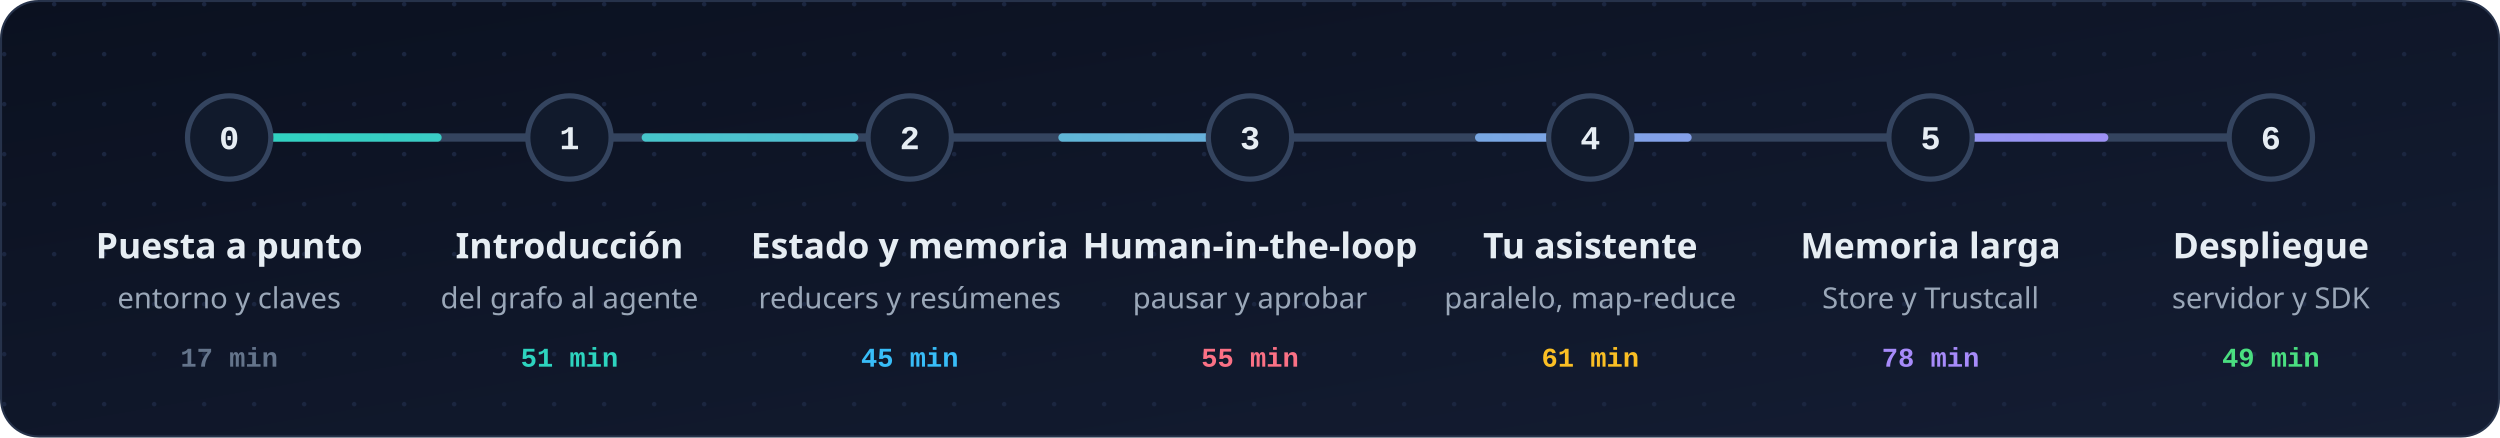
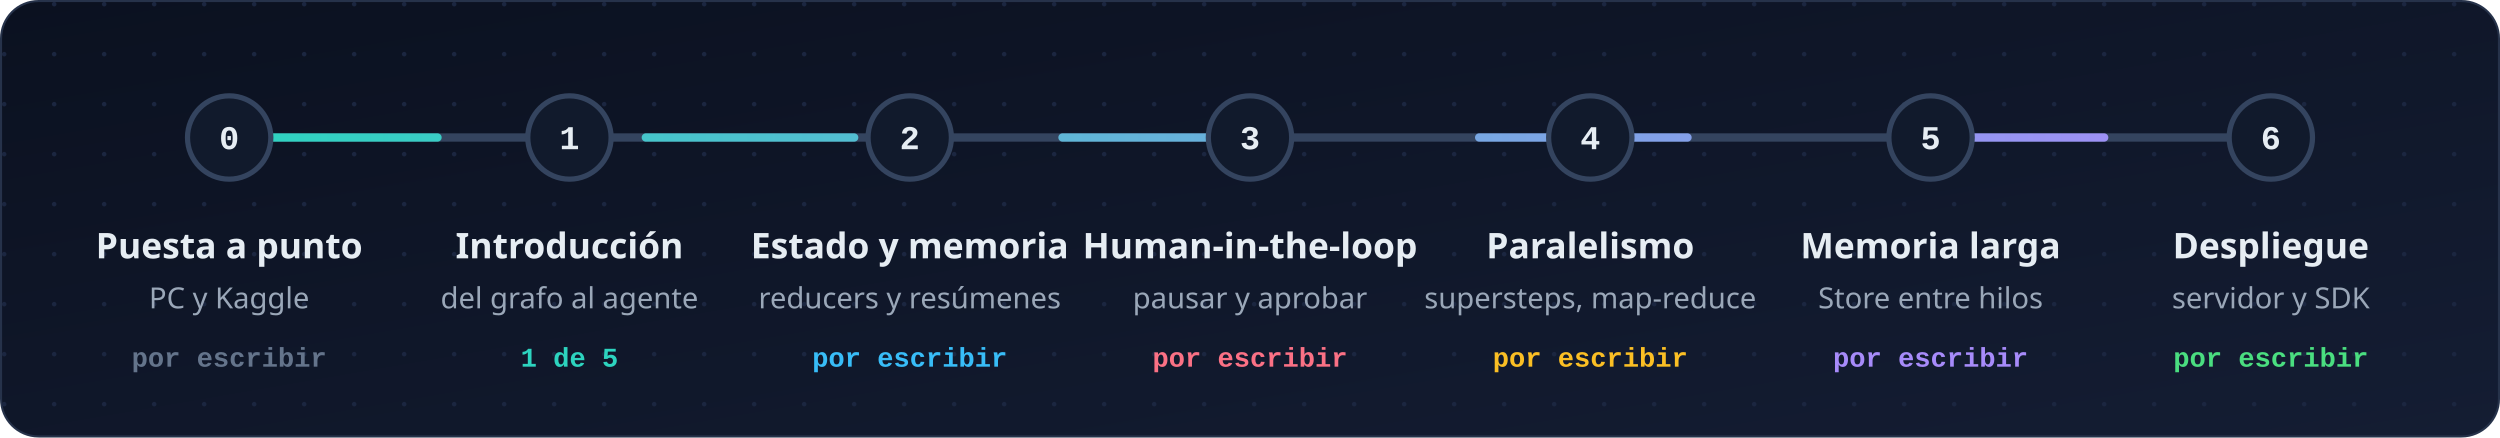
<svg xmlns="http://www.w3.org/2000/svg" width="1200" height="210" viewBox="0 0 1200 210" role="img" aria-labelledby="titulo">
  <style>
.sans{font-family:-apple-system,BlinkMacSystemFont,'Segoe UI','Noto Sans',Helvetica,Arial,sans-serif}
.mono{font-family:ui-monospace,SFMono-Regular,'SF Mono',Menlo,Consolas,'Liberation Mono',monospace}
.marcha{stroke-dasharray:6 7;animation:marcha 1.3s linear infinite}
@keyframes marcha{to{stroke-dashoffset:-26}}
@media (prefers-reduced-motion:reduce){.marcha{animation:none}}
</style>
  <defs>
    <linearGradient id="fondo" x1="0" y1="0" x2="1" y2="1">
      <stop offset="0" stop-color="#0b1120" />
      <stop offset="1" stop-color="#141d33" />
    </linearGradient>
    <pattern id="puntos" width="24" height="24" patternUnits="userSpaceOnUse">
      <circle cx="2" cy="2" r="1.1" fill="#1b2640" />
    </pattern>
    <filter id="difuso" x="-100%" y="-100%" width="300%" height="300%">
      <feGaussianBlur stdDeviation="7" />
    </filter>
    <marker id="flecha" viewBox="0 0 10 10" refX="8.5" refY="5" markerWidth="7" markerHeight="7" orient="auto">
      <path d="M0,1 L9,5 L0,9 z" fill="#46587a" />
    </marker>
    <linearGradient id="progreso" gradientUnits="userSpaceOnUse" x1="110" y1="0" x2="1090" y2="0">
      <stop offset="0" stop-color="#2dd4bf" />
      <stop offset="1" stop-color="#a78bfa" />
    </linearGradient>
  </defs>
  <rect x=".5" y=".5" width="1199" height="209" rx="18" fill="url(#fondo)" stroke="#26324a" />
  <rect x=".5" y=".5" width="1199" height="209" rx="18" fill="url(#puntos)" />
  <path d="M110,66 L1090,66" stroke="#34445f" stroke-width="4" stroke-linecap="round" />
  <path d="M110,66 L1090,66" stroke="url(#progreso)" stroke-width="4" stroke-linecap="round" pathLength="100" stroke-dasharray="100">
    <animate attributeName="stroke-dashoffset" dur="9s" repeatCount="indefinite" calcMode="linear" keyTimes="0;0.044;0.711;0.978;0.979;1" values="100;100;0;0;100;100" />
    <animate attributeName="opacity" dur="9s" repeatCount="indefinite" calcMode="linear" keyTimes="0;0.922;0.967;1" values="1;1;0;0" />
  </path>
  <circle cx="110" cy="66" r="22" fill="#64748b" opacity="0" filter="url(#difuso)">
    <animate attributeName="opacity" dur="9s" repeatCount="indefinite" calcMode="linear" keyTimes="0;0.044;0.072;0.922;0.95;1" values="0.0;0.0;0.55;0.55;0.0;0.0" />
  </circle>
  <circle cx="110" cy="66" r="20" fill="#111a2c" stroke="#34445f" stroke-width="2.5" />
  <circle cx="110" cy="66" r="20" fill="#64748b" fill-opacity=".16" stroke="#64748b" stroke-width="2.5" opacity="0">
    <animate attributeName="opacity" dur="9s" repeatCount="indefinite" calcMode="linear" keyTimes="0;0.044;0.072;0.922;0.95;1" values="0;0;1;1;0;0" />
  </circle>
  <text x="110" y="66" class="mono" font-size="16" font-weight="700" fill="#e6edf3" text-anchor="middle" dy=".35em">0</text>
  <text x="110" y="124" class="sans" font-size="17" font-weight="600" fill="#e6edf3" text-anchor="middle">Puesta a punto</text>
-   <text x="110" y="148" class="sans" font-size="14" font-weight="400" fill="#9aa7b8" text-anchor="middle">entorno y claves</text>
-   <text x="110" y="176" class="mono" font-size="13" font-weight="600" fill="#64748b" text-anchor="middle">17 min</text>
+   <text x="110" y="148" class="sans" font-size="14" font-weight="400" fill="#9aa7b8" text-anchor="middle">PC y Kaggle</text>
+   <text x="110" y="176" class="mono" font-size="13" font-weight="600" fill="#64748b" text-anchor="middle">por escribir</text>
  <circle cx="273.333" cy="66" r="22" fill="#2dd4bf" opacity="0" filter="url(#difuso)">
    <animate attributeName="opacity" dur="9s" repeatCount="indefinite" calcMode="linear" keyTimes="0;0.156;0.183;0.922;0.95;1" values="0.0;0.0;0.55;0.55;0.0;0.0" />
  </circle>
  <circle cx="273.333" cy="66" r="20" fill="#111a2c" stroke="#34445f" stroke-width="2.5" />
  <circle cx="273.333" cy="66" r="20" fill="#2dd4bf" fill-opacity=".16" stroke="#2dd4bf" stroke-width="2.5" opacity="0">
    <animate attributeName="opacity" dur="9s" repeatCount="indefinite" calcMode="linear" keyTimes="0;0.156;0.183;0.922;0.95;1" values="0;0;1;1;0;0" />
  </circle>
  <text x="273.333" y="66" class="mono" font-size="16" font-weight="700" fill="#e6edf3" text-anchor="middle" dy=".35em">1</text>
  <text x="273.333" y="124" class="sans" font-size="17" font-weight="600" fill="#e6edf3" text-anchor="middle">Introducción</text>
  <text x="273.333" y="148" class="sans" font-size="14" font-weight="400" fill="#9aa7b8" text-anchor="middle">del grafo al agente</text>
-   <text x="273.333" y="176" class="mono" font-size="13" font-weight="600" fill="#2dd4bf" text-anchor="middle">51 min</text>
+   <text x="273.333" y="176" class="mono" font-size="13" font-weight="600" fill="#2dd4bf" text-anchor="middle">1 de 5</text>
  <circle cx="436.667" cy="66" r="22" fill="#38bdf8" opacity="0" filter="url(#difuso)">
    <animate attributeName="opacity" dur="9s" repeatCount="indefinite" calcMode="linear" keyTimes="0;0.267;0.294;0.922;0.95;1" values="0.0;0.0;0.55;0.55;0.0;0.0" />
  </circle>
  <circle cx="436.667" cy="66" r="20" fill="#111a2c" stroke="#34445f" stroke-width="2.5" />
  <circle cx="436.667" cy="66" r="20" fill="#38bdf8" fill-opacity=".16" stroke="#38bdf8" stroke-width="2.5" opacity="0">
    <animate attributeName="opacity" dur="9s" repeatCount="indefinite" calcMode="linear" keyTimes="0;0.267;0.294;0.922;0.95;1" values="0;0;1;1;0;0" />
  </circle>
  <text x="436.667" y="66" class="mono" font-size="16" font-weight="700" fill="#e6edf3" text-anchor="middle" dy=".35em">2</text>
  <text x="436.667" y="124" class="sans" font-size="17" font-weight="600" fill="#e6edf3" text-anchor="middle">Estado y memoria</text>
  <text x="436.667" y="148" class="sans" font-size="14" font-weight="400" fill="#9aa7b8" text-anchor="middle">reducers y resúmenes</text>
-   <text x="436.667" y="176" class="mono" font-size="13" font-weight="600" fill="#38bdf8" text-anchor="middle">45 min</text>
+   <text x="436.667" y="176" class="mono" font-size="13" font-weight="600" fill="#38bdf8" text-anchor="middle">por escribir</text>
  <circle cx="600" cy="66" r="22" fill="#fb7185" opacity="0" filter="url(#difuso)">
    <animate attributeName="opacity" dur="9s" repeatCount="indefinite" calcMode="linear" keyTimes="0;0.378;0.406;0.922;0.95;1" values="0.0;0.0;0.55;0.55;0.0;0.0" />
  </circle>
  <circle cx="600" cy="66" r="20" fill="#111a2c" stroke="#34445f" stroke-width="2.5" />
  <circle cx="600" cy="66" r="20" fill="#fb7185" fill-opacity=".16" stroke="#fb7185" stroke-width="2.5" opacity="0">
    <animate attributeName="opacity" dur="9s" repeatCount="indefinite" calcMode="linear" keyTimes="0;0.378;0.406;0.922;0.95;1" values="0;0;1;1;0;0" />
  </circle>
  <text x="600" y="66" class="mono" font-size="16" font-weight="700" fill="#e6edf3" text-anchor="middle" dy=".35em">3</text>
  <text x="600" y="124" class="sans" font-size="17" font-weight="600" fill="#e6edf3" text-anchor="middle">Human-in-the-loop</text>
  <text x="600" y="148" class="sans" font-size="14" font-weight="400" fill="#9aa7b8" text-anchor="middle">pausar y aprobar</text>
-   <text x="600" y="176" class="mono" font-size="13" font-weight="600" fill="#fb7185" text-anchor="middle">55 min</text>
+   <text x="600" y="176" class="mono" font-size="13" font-weight="600" fill="#fb7185" text-anchor="middle">por escribir</text>
  <circle cx="763.333" cy="66" r="22" fill="#fbbf24" opacity="0" filter="url(#difuso)">
    <animate attributeName="opacity" dur="9s" repeatCount="indefinite" calcMode="linear" keyTimes="0;0.489;0.517;0.922;0.95;1" values="0.0;0.0;0.55;0.55;0.0;0.0" />
  </circle>
  <circle cx="763.333" cy="66" r="20" fill="#111a2c" stroke="#34445f" stroke-width="2.5" />
  <circle cx="763.333" cy="66" r="20" fill="#fbbf24" fill-opacity=".16" stroke="#fbbf24" stroke-width="2.5" opacity="0">
    <animate attributeName="opacity" dur="9s" repeatCount="indefinite" calcMode="linear" keyTimes="0;0.489;0.517;0.922;0.95;1" values="0;0;1;1;0;0" />
  </circle>
  <text x="763.333" y="66" class="mono" font-size="16" font-weight="700" fill="#e6edf3" text-anchor="middle" dy=".35em">4</text>
-   <text x="763.333" y="124" class="sans" font-size="17" font-weight="600" fill="#e6edf3" text-anchor="middle">Tu asistente</text>
-   <text x="763.333" y="148" class="sans" font-size="14" font-weight="400" fill="#9aa7b8" text-anchor="middle">paralelo, map-reduce</text>
-   <text x="763.333" y="176" class="mono" font-size="13" font-weight="600" fill="#fbbf24" text-anchor="middle">61 min</text>
+   <text x="763.333" y="124" class="sans" font-size="17" font-weight="600" fill="#e6edf3" text-anchor="middle">Paralelismo</text>
+   <text x="763.333" y="148" class="sans" font-size="14" font-weight="400" fill="#9aa7b8" text-anchor="middle">supersteps, map-reduce</text>
+   <text x="763.333" y="176" class="mono" font-size="13" font-weight="600" fill="#fbbf24" text-anchor="middle">por escribir</text>
  <circle cx="926.667" cy="66" r="22" fill="#a78bfa" opacity="0" filter="url(#difuso)">
    <animate attributeName="opacity" dur="9s" repeatCount="indefinite" calcMode="linear" keyTimes="0;0.6;0.628;0.922;0.95;1" values="0.0;0.0;0.55;0.55;0.0;0.0" />
  </circle>
  <circle cx="926.667" cy="66" r="20" fill="#111a2c" stroke="#34445f" stroke-width="2.5" />
  <circle cx="926.667" cy="66" r="20" fill="#a78bfa" fill-opacity=".16" stroke="#a78bfa" stroke-width="2.5" opacity="0">
    <animate attributeName="opacity" dur="9s" repeatCount="indefinite" calcMode="linear" keyTimes="0;0.6;0.628;0.922;0.95;1" values="0;0;1;1;0;0" />
  </circle>
  <text x="926.667" y="66" class="mono" font-size="16" font-weight="700" fill="#e6edf3" text-anchor="middle" dy=".35em">5</text>
  <text x="926.667" y="124" class="sans" font-size="17" font-weight="600" fill="#e6edf3" text-anchor="middle">Memoria larga</text>
-   <text x="926.667" y="148" class="sans" font-size="14" font-weight="400" fill="#9aa7b8" text-anchor="middle">Store y Trustcall</text>
-   <text x="926.667" y="176" class="mono" font-size="13" font-weight="600" fill="#a78bfa" text-anchor="middle">78 min</text>
+   <text x="926.667" y="148" class="sans" font-size="14" font-weight="400" fill="#9aa7b8" text-anchor="middle">Store entre hilos</text>
+   <text x="926.667" y="176" class="mono" font-size="13" font-weight="600" fill="#a78bfa" text-anchor="middle">por escribir</text>
  <circle cx="1090" cy="66" r="22" fill="#4ade80" opacity="0" filter="url(#difuso)">
    <animate attributeName="opacity" dur="9s" repeatCount="indefinite" calcMode="linear" keyTimes="0;0.711;0.739;0.922;0.95;1" values="0.0;0.0;0.55;0.55;0.0;0.0" />
  </circle>
  <circle cx="1090" cy="66" r="20" fill="#111a2c" stroke="#34445f" stroke-width="2.5" />
  <circle cx="1090" cy="66" r="20" fill="#4ade80" fill-opacity=".16" stroke="#4ade80" stroke-width="2.5" opacity="0">
    <animate attributeName="opacity" dur="9s" repeatCount="indefinite" calcMode="linear" keyTimes="0;0.711;0.739;0.922;0.95;1" values="0;0;1;1;0;0" />
  </circle>
  <text x="1090" y="66" class="mono" font-size="16" font-weight="700" fill="#e6edf3" text-anchor="middle" dy=".35em">6</text>
  <text x="1090" y="124" class="sans" font-size="17" font-weight="600" fill="#e6edf3" text-anchor="middle">Despliegue</text>
  <text x="1090" y="148" class="sans" font-size="14" font-weight="400" fill="#9aa7b8" text-anchor="middle">servidor y SDK</text>
-   <text x="1090" y="176" class="mono" font-size="13" font-weight="600" fill="#4ade80" text-anchor="middle">49 min</text>
+   <text x="1090" y="176" class="mono" font-size="13" font-weight="600" fill="#4ade80" text-anchor="middle">por escribir</text>
  <g opacity="0">
    <animate attributeName="opacity" dur="9s" repeatCount="indefinite" calcMode="linear" keyTimes="0;0.044;0.067;0.922;0.967;1" values="0;0;1;1;0;0" />
    <animateMotion dur="9s" repeatCount="indefinite" calcMode="linear" keyTimes="0;0.044;0.711;1" keyPoints="0;0;1;1" path="M110,66 L1090,66" />
    <circle r="12" fill="#a78bfa" opacity=".5" filter="url(#difuso)" />
    <circle r="5" fill="#e6edf3" />
  </g>
</svg>
